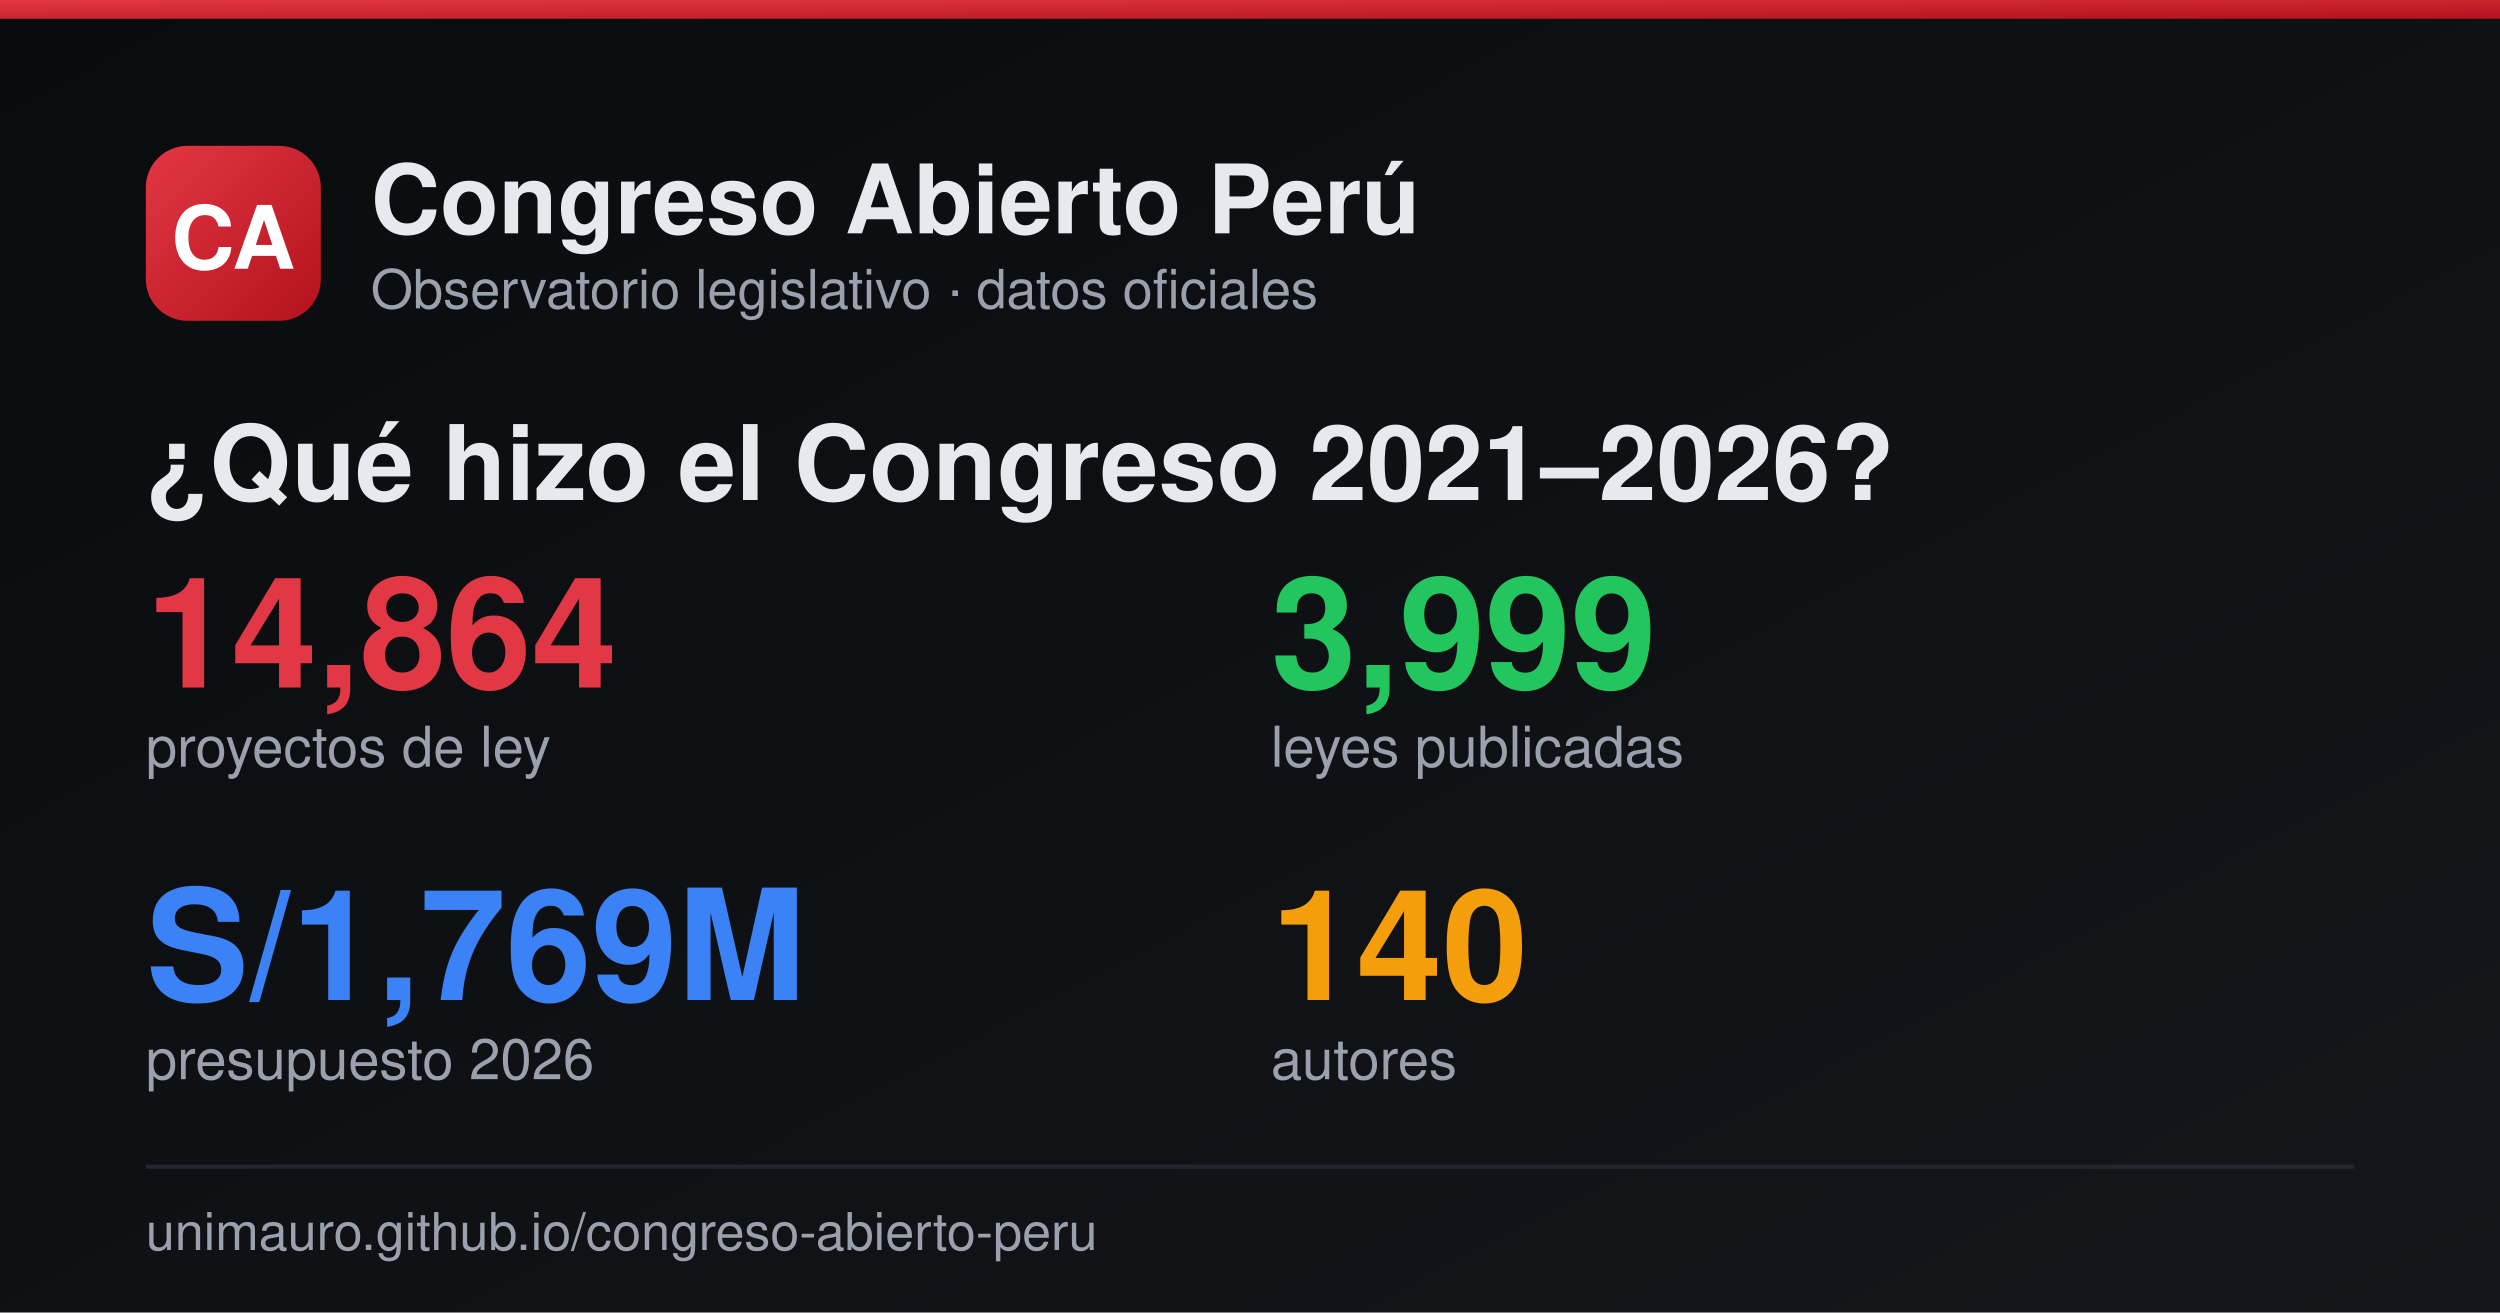
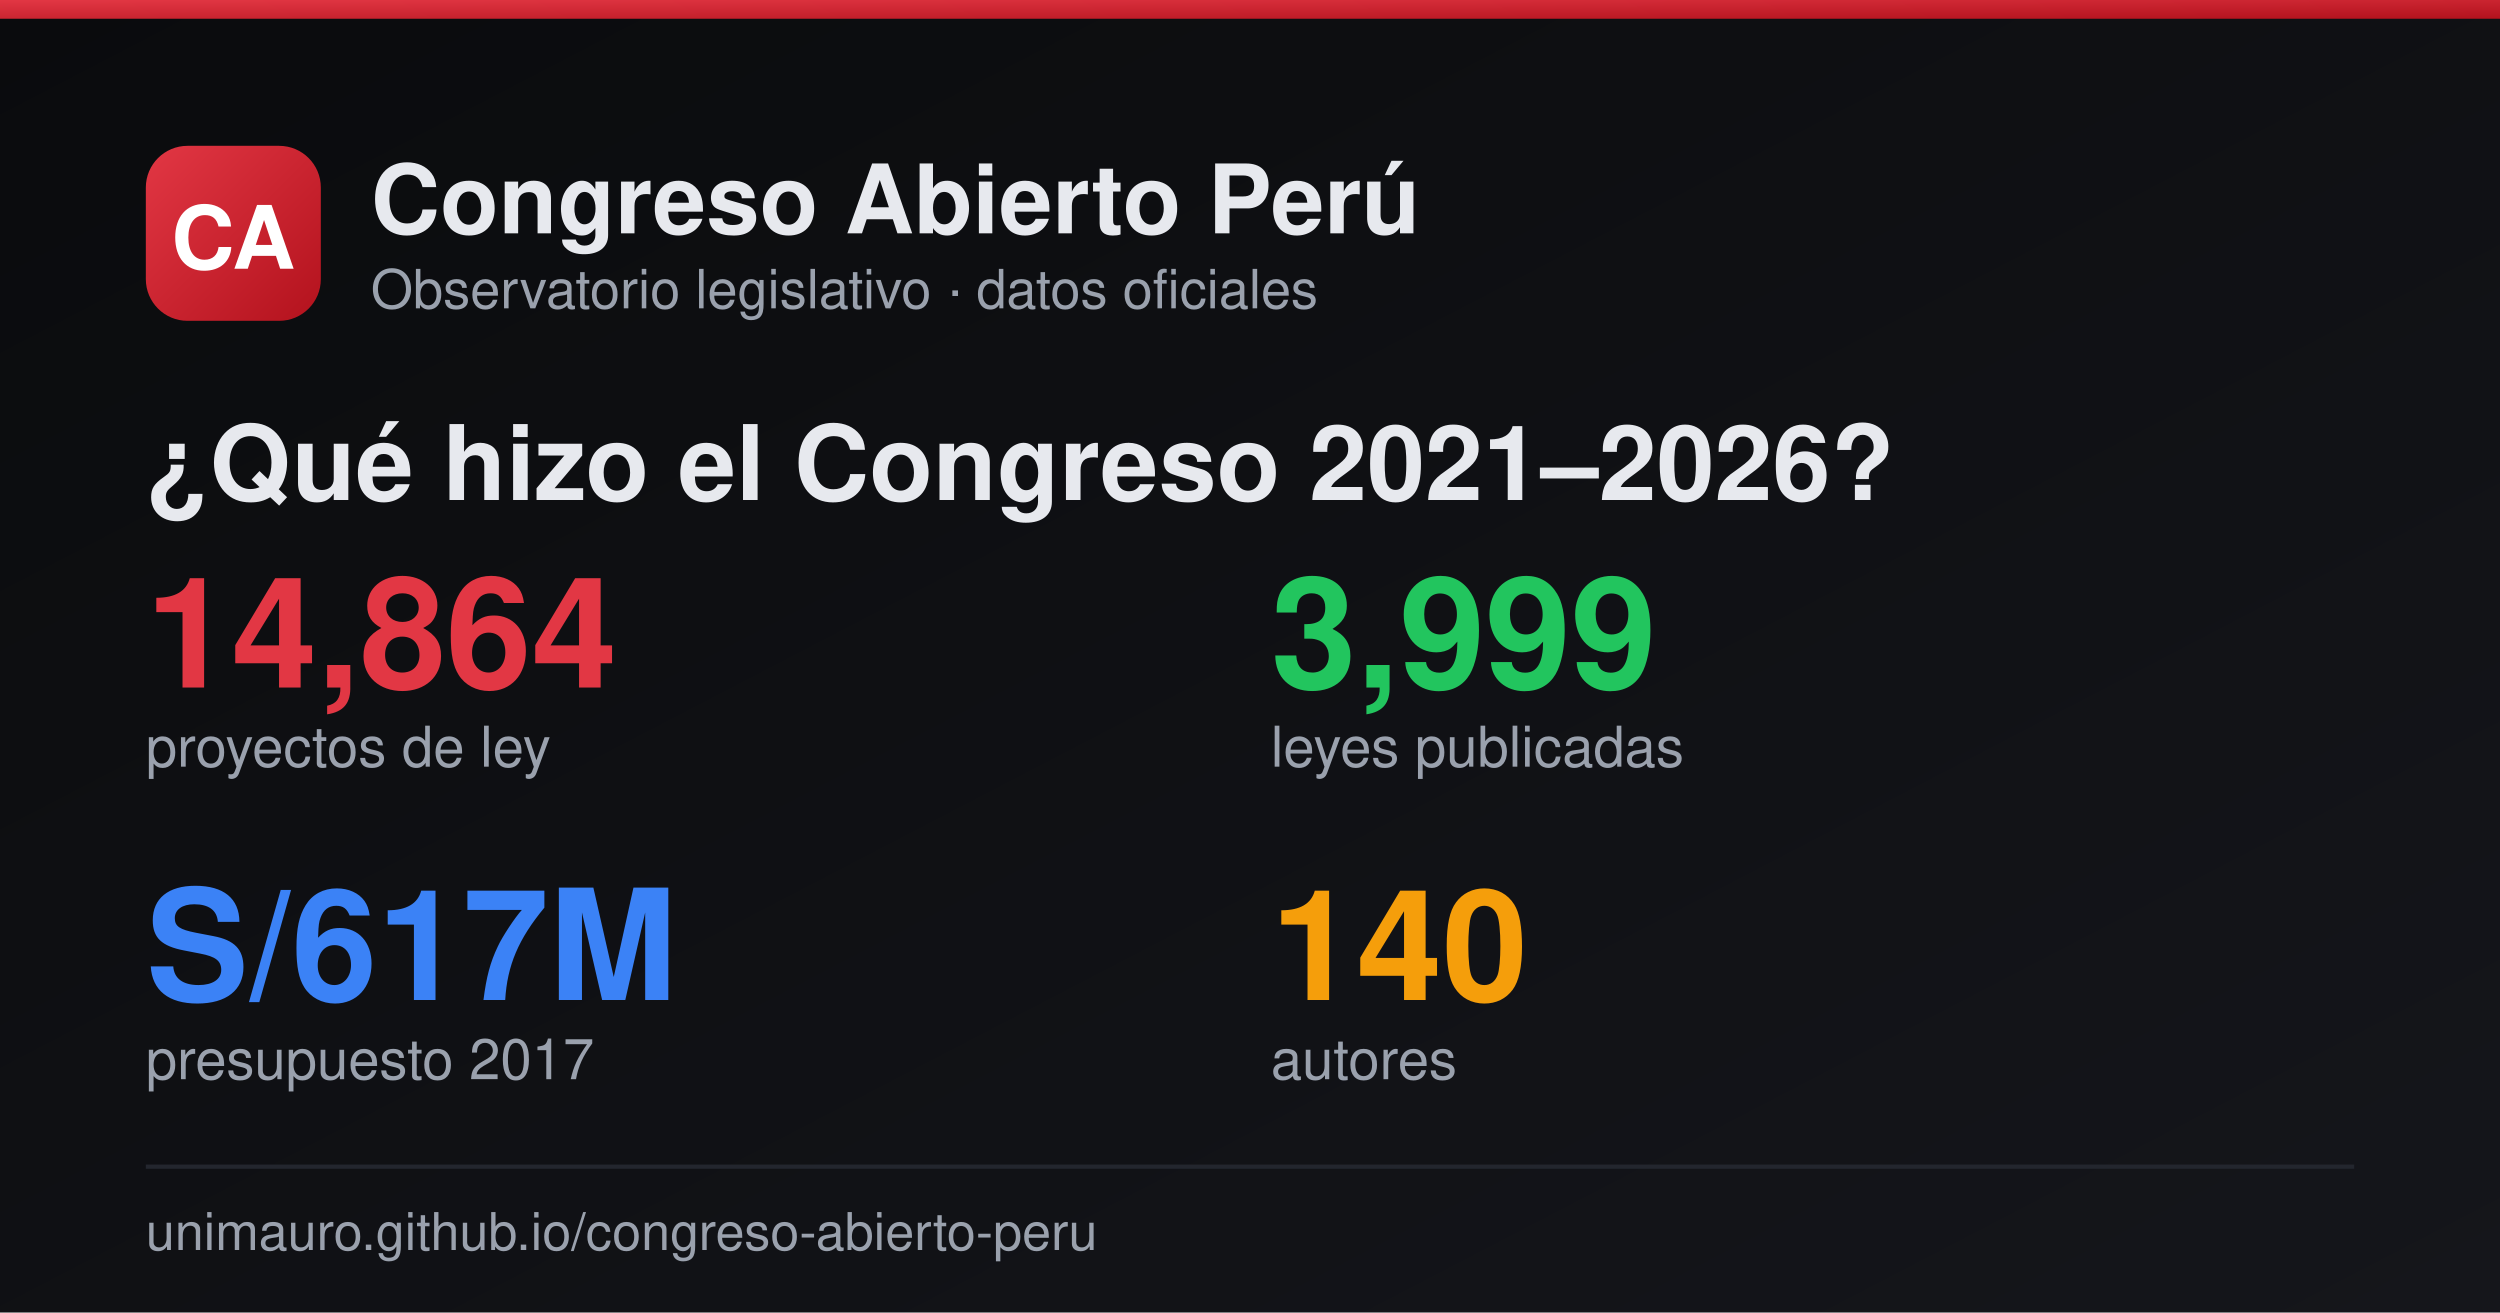
<svg xmlns="http://www.w3.org/2000/svg" width="1200" height="630" viewBox="0 0 1200 630">
  <defs>
    <linearGradient id="bg" x1="0" y1="0" x2="1" y2="1">
      <stop offset="0" stop-color="#0a0b0d" />
      <stop offset="1" stop-color="#15161b" />
    </linearGradient>
    <linearGradient id="logo" x1="0" y1="0" x2="1" y2="1">
      <stop offset="0" stop-color="#e23744" />
      <stop offset="1" stop-color="#b3121d" />
    </linearGradient>
  </defs>
  <rect width="1200" height="630" fill="url(#bg)" />
  <rect x="0" y="0" width="1200" height="9" fill="url(#logo)" />
  <rect x="70" y="70" width="84" height="84" rx="20" fill="url(#logo)" />
  <text x="112" y="129" fill="#fff" font-size="42" font-weight="800" font-family="Helvetica,Arial" text-anchor="middle">CA</text>
  <text x="178" y="112" fill="#e7e9ee" font-size="46" font-weight="800" font-family="Helvetica,Arial">Congreso Abierto Perú</text>
  <text x="178" y="148" fill="#9aa1ad" font-size="26" font-family="Helvetica,Arial">Observatorio legislativo · datos oficiales</text>
  <text x="70" y="240" fill="#e7e9ee" font-size="50" font-weight="800" font-family="Helvetica,Arial">¿Qué hizo el Congreso 2021–2026?</text>
  <text x="70" y="330" fill="#e23744" font-size="74" font-weight="800" font-family="Helvetica,Arial">14,864</text>
  <text x="70" y="368" fill="#9aa1ad" font-size="27" font-family="Helvetica,Arial">proyectos de ley</text>
  <text x="610" y="330" fill="#22c55e" font-size="74" font-weight="800" font-family="Helvetica,Arial">3,999</text>
  <text x="610" y="368" fill="#9aa1ad" font-size="27" font-family="Helvetica,Arial">leyes publicadas</text>
-   <text x="70" y="480" fill="#3b82f6" font-size="74" font-weight="800" font-family="Helvetica,Arial">S/1,769M</text>
-   <text x="70" y="518" fill="#9aa1ad" font-size="27" font-family="Helvetica,Arial">presupuesto 2026</text>
+   <text x="70" y="480" fill="#3b82f6" font-size="74" font-weight="800" font-family="Helvetica,Arial">S/617M</text>
+   <text x="70" y="518" fill="#9aa1ad" font-size="27" font-family="Helvetica,Arial">presupuesto 2017</text>
  <text x="610" y="480" fill="#f59e0b" font-size="74" font-weight="800" font-family="Helvetica,Arial">140</text>
  <text x="610" y="518" fill="#9aa1ad" font-size="27" font-family="Helvetica,Arial">autores</text>
  <line x1="70" y1="560" x2="1130" y2="560" stroke="#23262e" stroke-width="2" />
  <text x="70" y="600" fill="#9aa1ad" font-size="25" font-family="Helvetica,Arial">unimauro.github.io/congreso-abierto-peru</text>
</svg>
